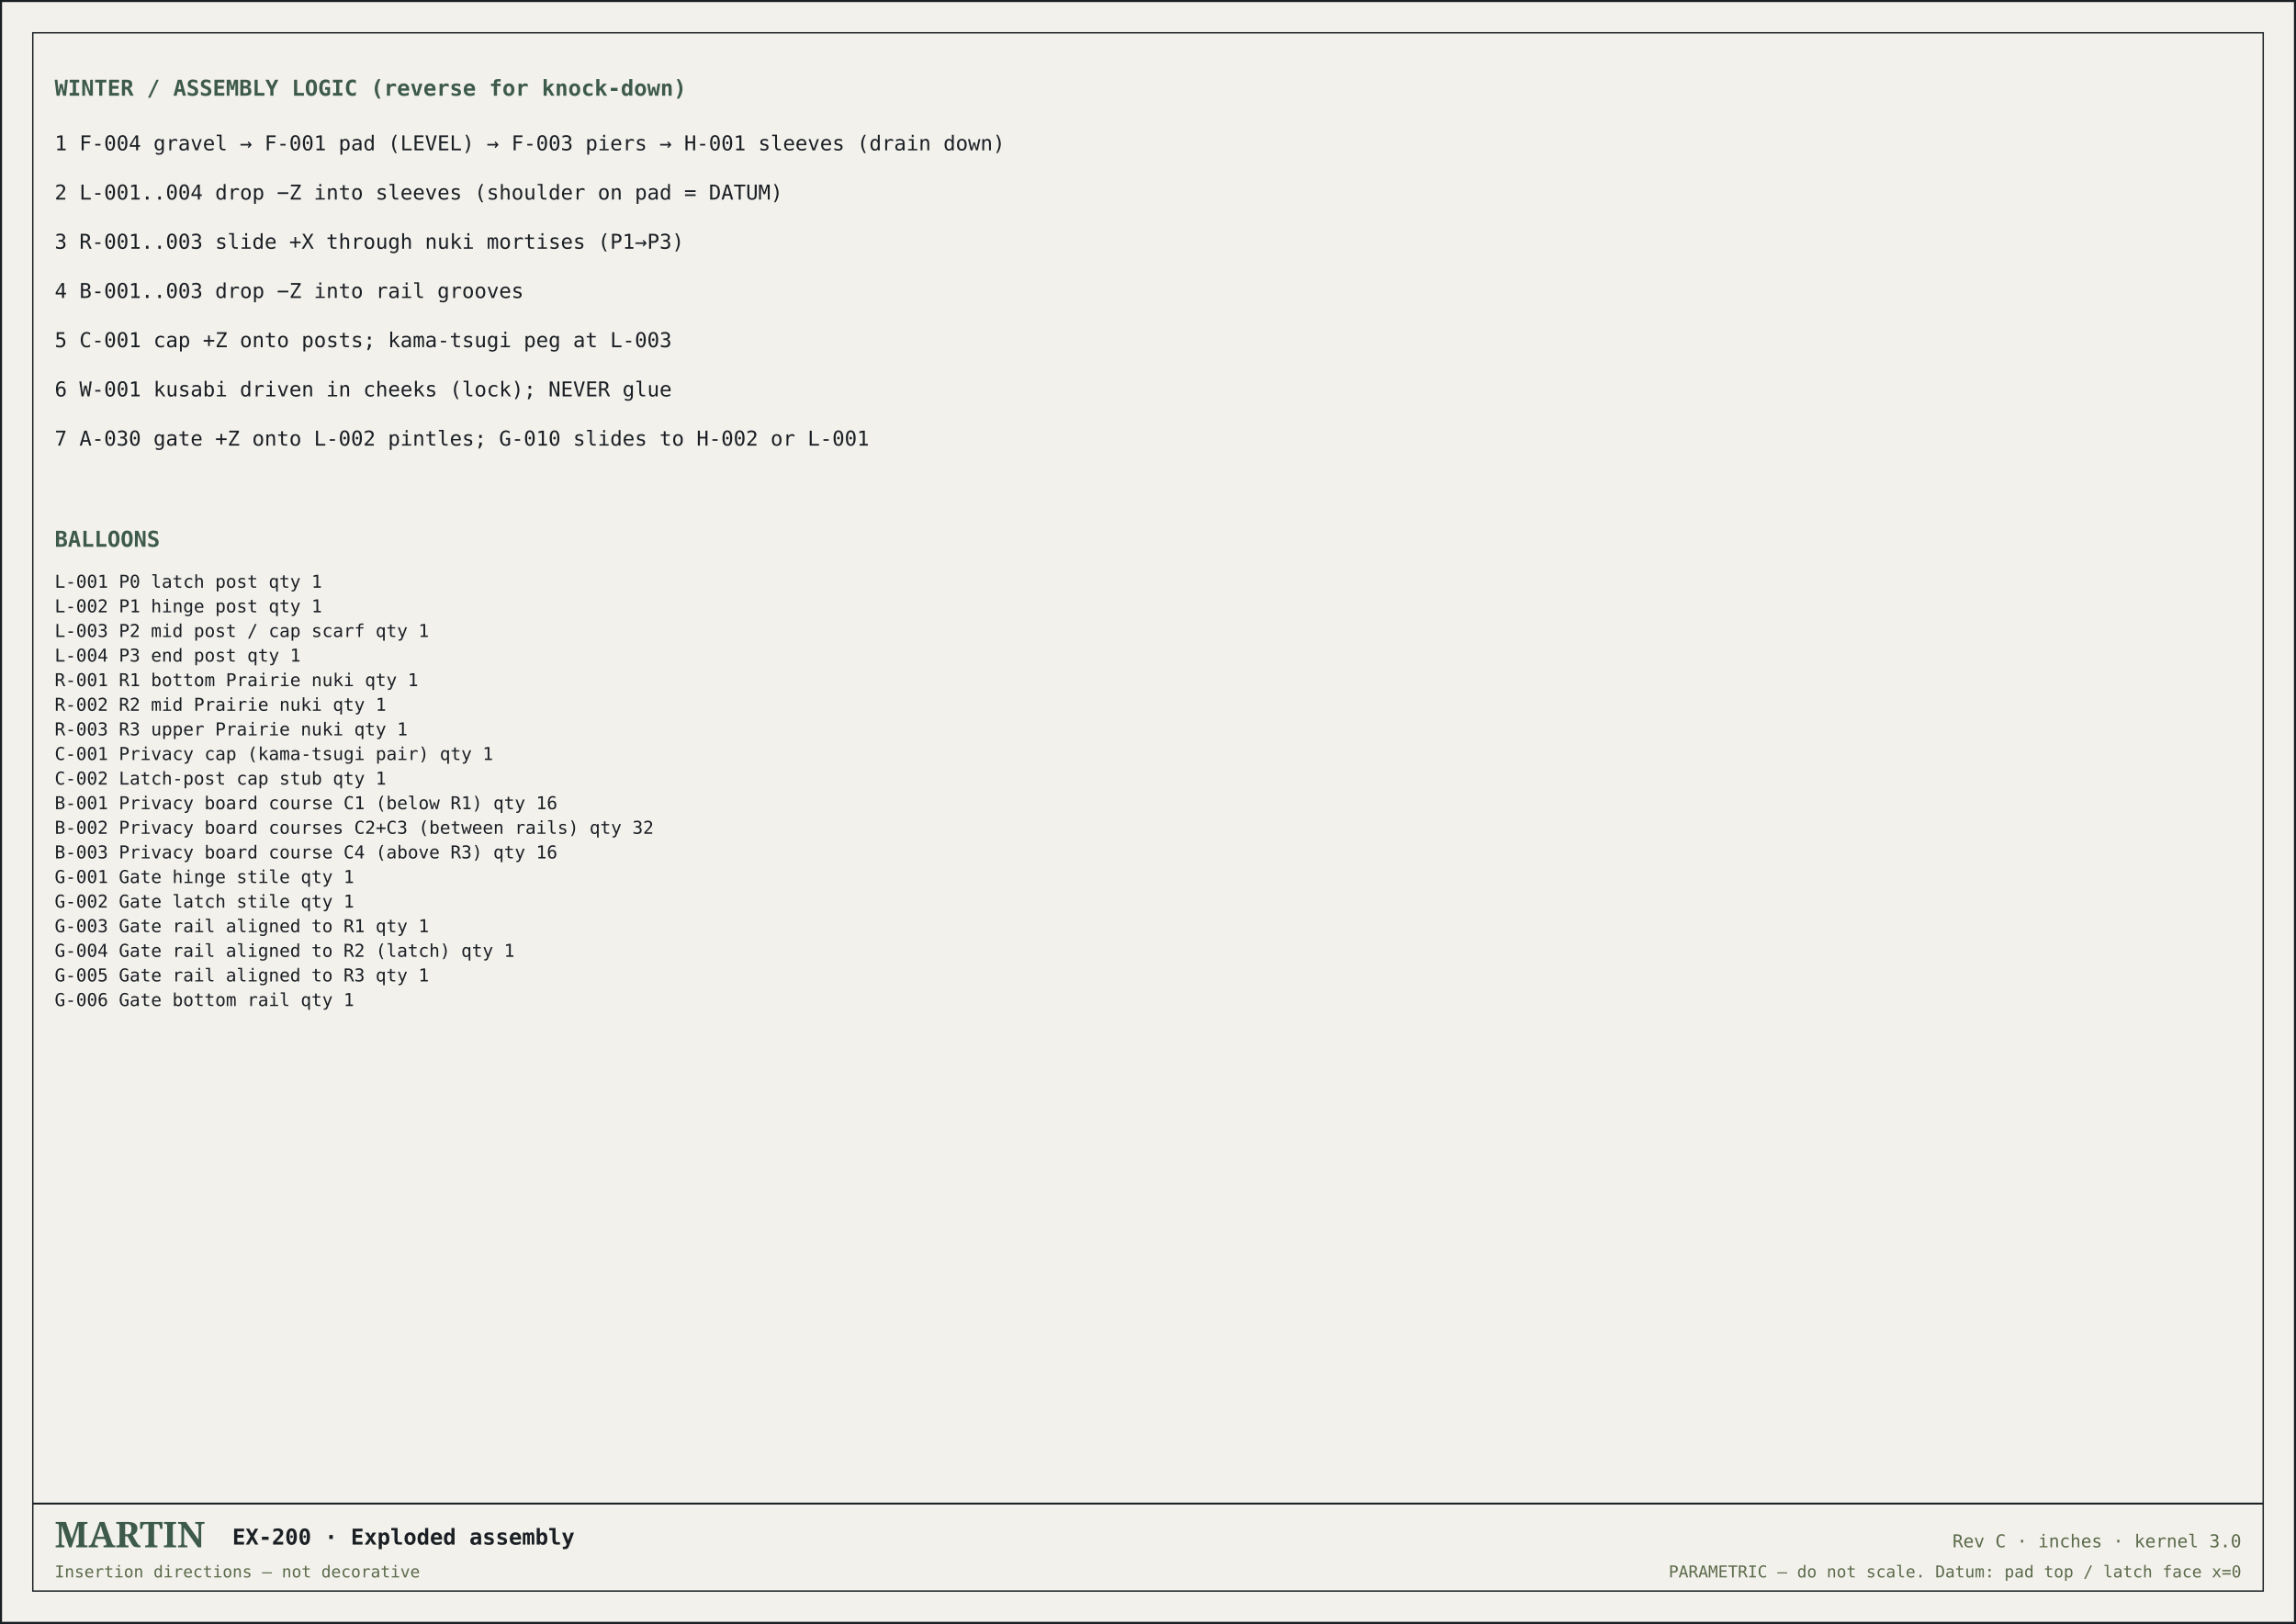
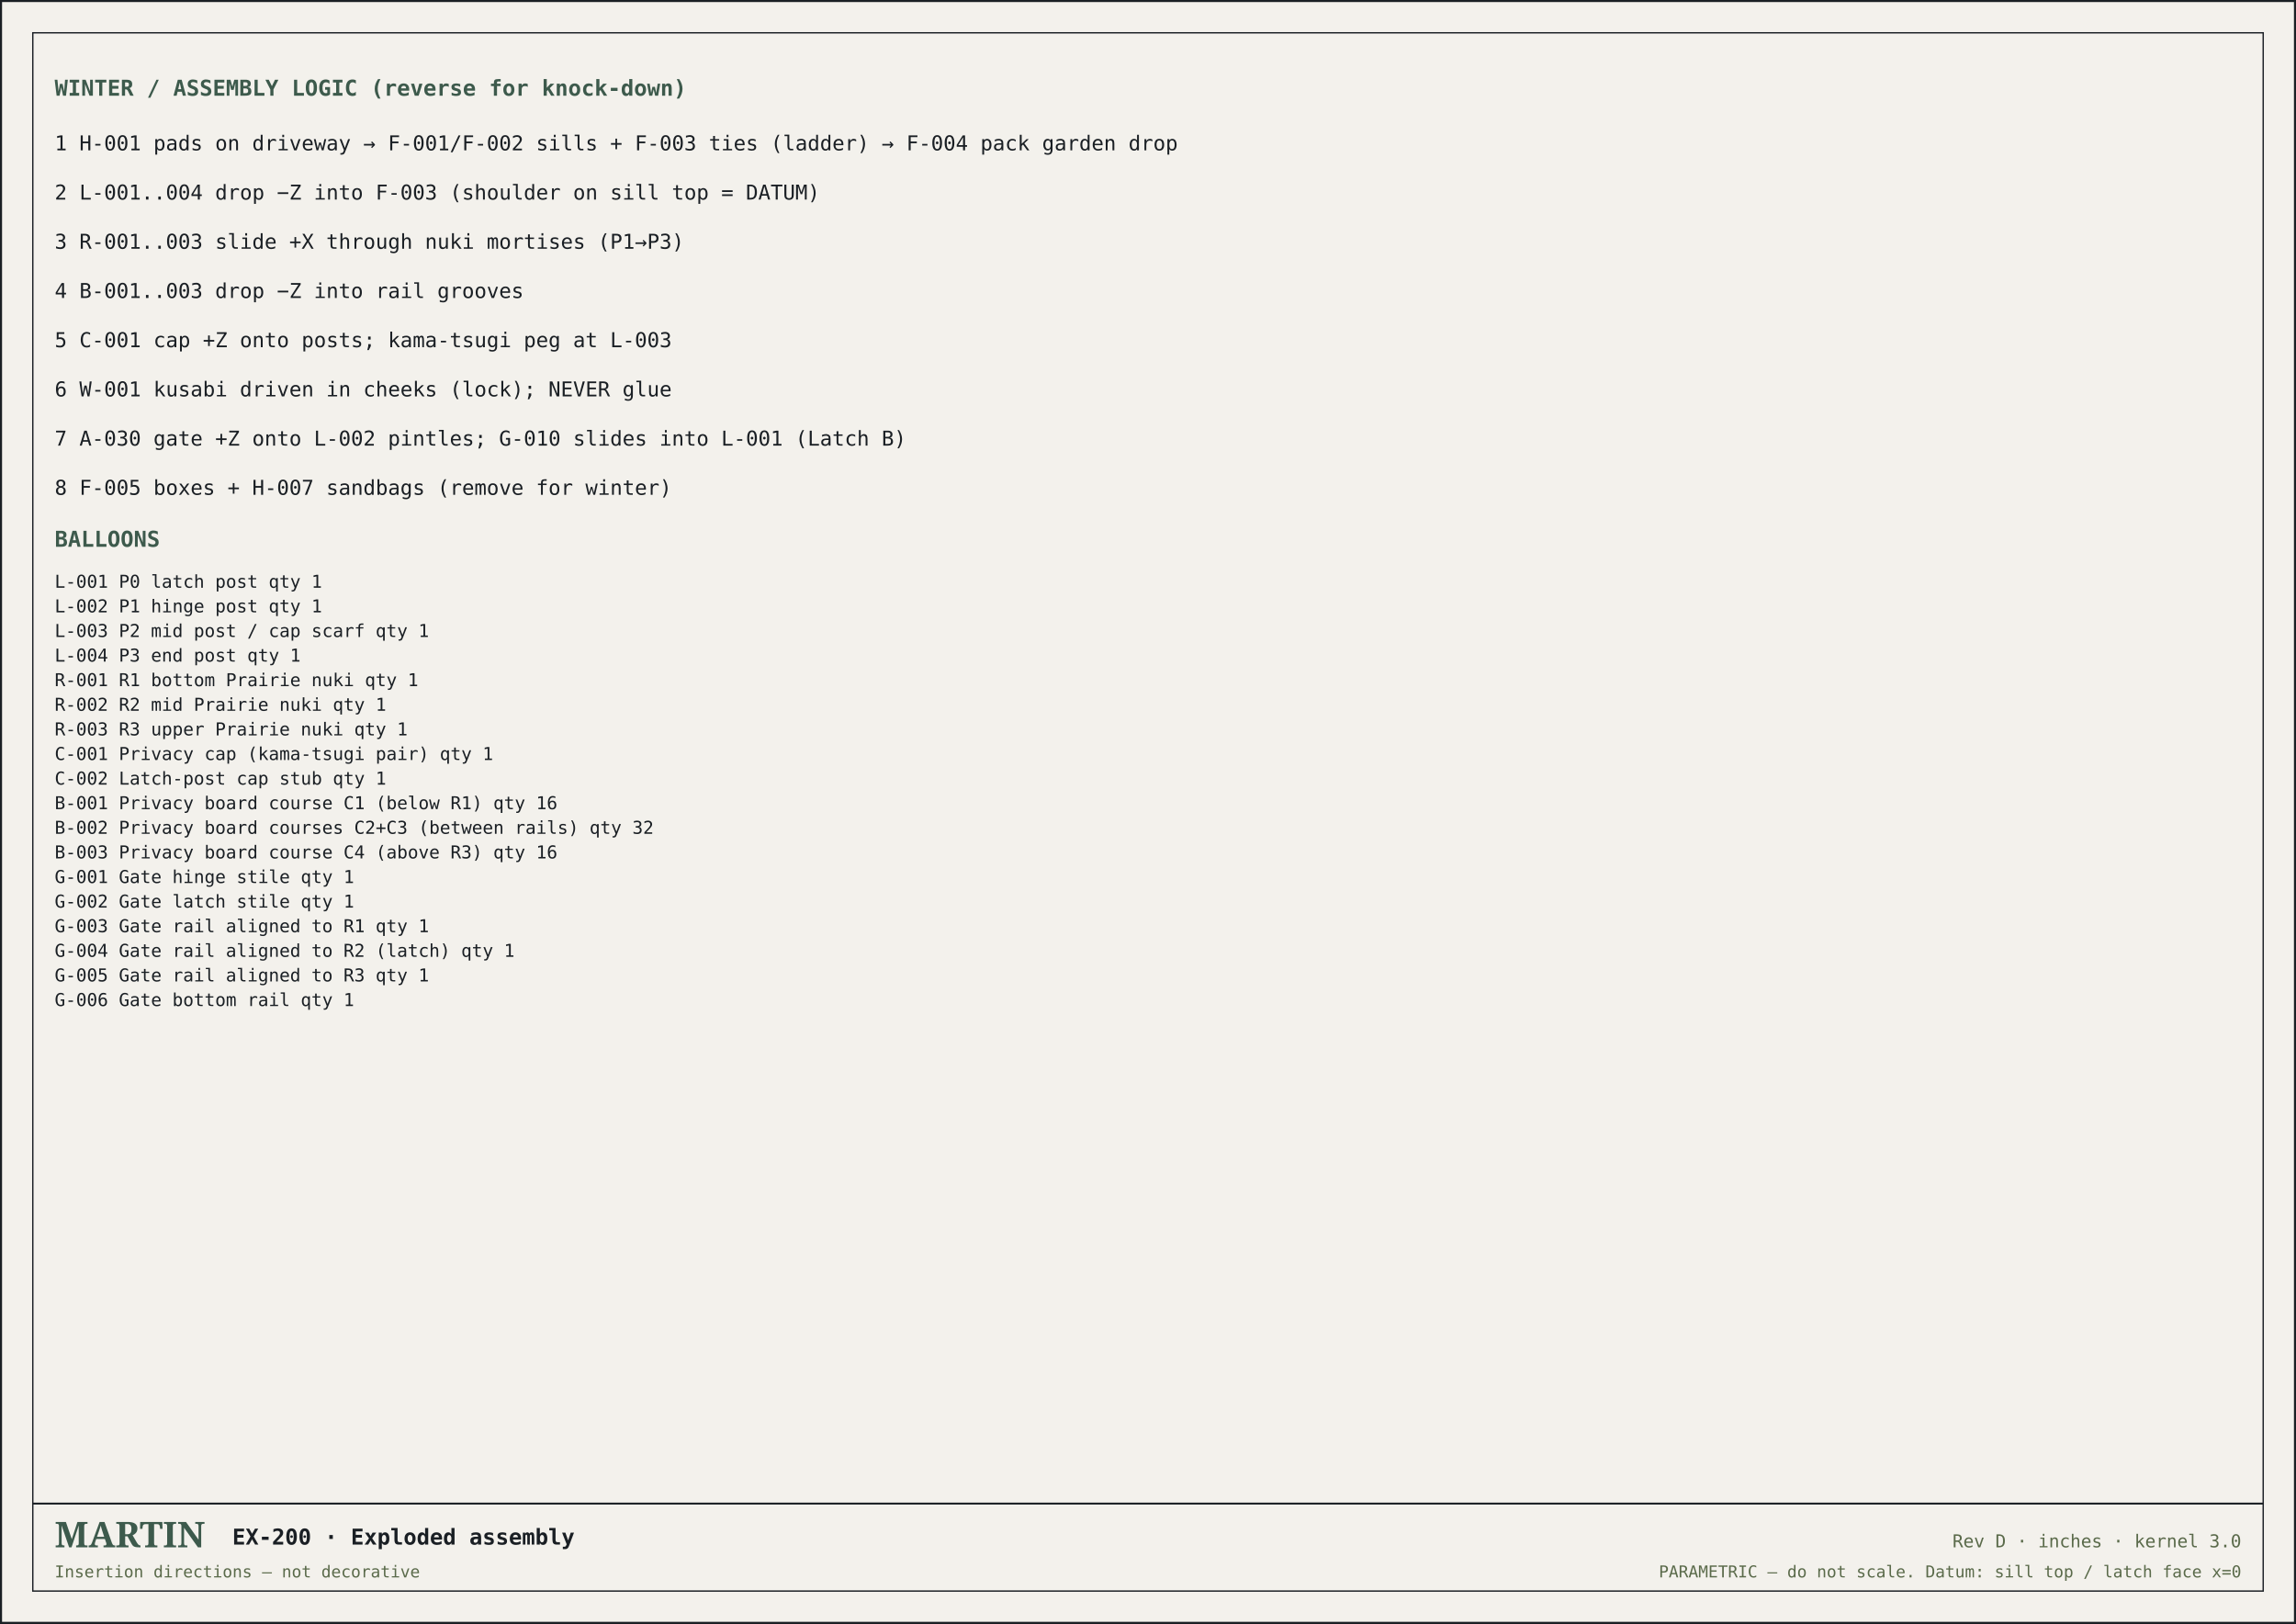
<svg xmlns="http://www.w3.org/2000/svg" width="1680" height="1188" viewBox="0 0 1680 1188">
  <rect x="0.0" y="0.0" width="1680.0" height="1188.0" fill="#f3f1ec" stroke="#1a1f24" stroke-width="3" />
  <rect x="24.0" y="24.0" width="1632.0" height="1140.0" fill="none" stroke="#1a1f24" stroke-width="1" />
  <line x1="24.0" y1="1100.0" x2="1656.0" y2="1100.0" stroke="#1a1f24" stroke-width="1.4" />
  <text x="40.0" y="1132.0" font-family="Georgia, serif" font-size="26" fill="#3d5a4c" text-anchor="start" font-weight="600">MARTIN</text>
  <text x="170.0" y="1130.0" font-family="IBM Plex Mono, Menlo, monospace" font-size="16" fill="#1a1f24" text-anchor="start" font-weight="600">EX-200  ·  Exploded assembly</text>
  <text x="40.0" y="1154.0" font-family="IBM Plex Mono, Menlo, monospace" font-size="12" fill="#5a6a4a" text-anchor="start">Insertion directions — not decorative</text>
-   <text x="1640.0" y="1132.0" font-family="IBM Plex Mono, Menlo, monospace" font-size="13" fill="#5a6a4a" text-anchor="end">Rev C  ·  inches  ·  kernel 3.0</text>
-   <text x="1640.0" y="1154.0" font-family="IBM Plex Mono, Menlo, monospace" font-size="12" fill="#5a6a4a" text-anchor="end">PARAMETRIC — do not scale. Datum: pad top / latch face x=0</text>
+   <text x="1640.0" y="1132.0" font-family="IBM Plex Mono, Menlo, monospace" font-size="13" fill="#5a6a4a" text-anchor="end">Rev D  ·  inches  ·  kernel 3.0</text>
+   <text x="1640.0" y="1154.0" font-family="IBM Plex Mono, Menlo, monospace" font-size="12" fill="#5a6a4a" text-anchor="end">PARAMETRIC — do not scale. Datum: sill top / latch face x=0</text>
  <text x="40.0" y="70.0" font-family="IBM Plex Mono, Menlo, monospace" font-size="16" fill="#3d5a4c" text-anchor="start" font-weight="600">WINTER / ASSEMBLY LOGIC  (reverse for knock-down)</text>
-   <text x="40.0" y="110.0" font-family="IBM Plex Mono, Menlo, monospace" font-size="15" fill="#1a1f24" text-anchor="start">1  F-004 gravel  →  F-001 pad (LEVEL)  →  F-003 piers  →  H-001 sleeves (drain down)</text>
-   <text x="40.0" y="146.0" font-family="IBM Plex Mono, Menlo, monospace" font-size="15" fill="#1a1f24" text-anchor="start">2  L-001..004 drop −Z into sleeves (shoulder on pad = DATUM)</text>
+   <text x="40.0" y="110.0" font-family="IBM Plex Mono, Menlo, monospace" font-size="15" fill="#1a1f24" text-anchor="start">1  H-001 pads on driveway  →  F-001/F-002 sills + F-003 ties (ladder)  →  F-004 pack garden drop</text>
+   <text x="40.0" y="146.0" font-family="IBM Plex Mono, Menlo, monospace" font-size="15" fill="#1a1f24" text-anchor="start">2  L-001..004 drop −Z into F-003 (shoulder on sill top = DATUM)</text>
  <text x="40.0" y="182.0" font-family="IBM Plex Mono, Menlo, monospace" font-size="15" fill="#1a1f24" text-anchor="start">3  R-001..003 slide +X through nuki mortises (P1→P3)</text>
  <text x="40.0" y="218.0" font-family="IBM Plex Mono, Menlo, monospace" font-size="15" fill="#1a1f24" text-anchor="start">4  B-001..003 drop −Z into rail grooves</text>
  <text x="40.0" y="254.0" font-family="IBM Plex Mono, Menlo, monospace" font-size="15" fill="#1a1f24" text-anchor="start">5  C-001 cap +Z onto posts; kama-tsugi peg at L-003</text>
  <text x="40.0" y="290.0" font-family="IBM Plex Mono, Menlo, monospace" font-size="15" fill="#1a1f24" text-anchor="start">6  W-001 kusabi driven in cheeks (lock); NEVER glue</text>
-   <text x="40.0" y="326.0" font-family="IBM Plex Mono, Menlo, monospace" font-size="15" fill="#1a1f24" text-anchor="start">7  A-030 gate +Z onto L-002 pintles; G-010 slides to H-002 or L-001</text>
+   <text x="40.0" y="326.0" font-family="IBM Plex Mono, Menlo, monospace" font-size="15" fill="#1a1f24" text-anchor="start">7  A-030 gate +Z onto L-002 pintles; G-010 slides into L-001 (Latch B)</text>
+   <text x="40.0" y="362.0" font-family="IBM Plex Mono, Menlo, monospace" font-size="15" fill="#1a1f24" text-anchor="start">8  F-005 boxes + H-007 sandbags (remove for winter)</text>
  <text x="40.0" y="400.0" font-family="IBM Plex Mono, Menlo, monospace" font-size="16" fill="#3d5a4c" text-anchor="start" font-weight="600">BALLOONS</text>
  <text x="40.0" y="430.0" font-family="IBM Plex Mono, Menlo, monospace" font-size="13" fill="#1a1f24" text-anchor="start">L-001   P0 latch post                                     qty 1</text>
  <text x="40.0" y="448.0" font-family="IBM Plex Mono, Menlo, monospace" font-size="13" fill="#1a1f24" text-anchor="start">L-002   P1 hinge post                                     qty 1</text>
  <text x="40.0" y="466.0" font-family="IBM Plex Mono, Menlo, monospace" font-size="13" fill="#1a1f24" text-anchor="start">L-003   P2 mid post / cap scarf                           qty 1</text>
  <text x="40.0" y="484.0" font-family="IBM Plex Mono, Menlo, monospace" font-size="13" fill="#1a1f24" text-anchor="start">L-004   P3 end post                                       qty 1</text>
  <text x="40.0" y="502.0" font-family="IBM Plex Mono, Menlo, monospace" font-size="13" fill="#1a1f24" text-anchor="start">R-001   R1 bottom Prairie nuki                            qty 1</text>
  <text x="40.0" y="520.0" font-family="IBM Plex Mono, Menlo, monospace" font-size="13" fill="#1a1f24" text-anchor="start">R-002   R2 mid Prairie nuki                               qty 1</text>
  <text x="40.0" y="538.0" font-family="IBM Plex Mono, Menlo, monospace" font-size="13" fill="#1a1f24" text-anchor="start">R-003   R3 upper Prairie nuki                             qty 1</text>
  <text x="40.0" y="556.0" font-family="IBM Plex Mono, Menlo, monospace" font-size="13" fill="#1a1f24" text-anchor="start">C-001   Privacy cap (kama-tsugi pair)                     qty 1</text>
  <text x="40.0" y="574.0" font-family="IBM Plex Mono, Menlo, monospace" font-size="13" fill="#1a1f24" text-anchor="start">C-002   Latch-post cap stub                               qty 1</text>
  <text x="40.0" y="592.0" font-family="IBM Plex Mono, Menlo, monospace" font-size="13" fill="#1a1f24" text-anchor="start">B-001   Privacy board course C1 (below R1)                qty 16</text>
  <text x="40.0" y="610.0" font-family="IBM Plex Mono, Menlo, monospace" font-size="13" fill="#1a1f24" text-anchor="start">B-002   Privacy board courses C2+C3 (between rails)       qty 32</text>
  <text x="40.0" y="628.0" font-family="IBM Plex Mono, Menlo, monospace" font-size="13" fill="#1a1f24" text-anchor="start">B-003   Privacy board course C4 (above R3)                qty 16</text>
  <text x="40.0" y="646.0" font-family="IBM Plex Mono, Menlo, monospace" font-size="13" fill="#1a1f24" text-anchor="start">G-001   Gate hinge stile                                  qty 1</text>
  <text x="40.0" y="664.0" font-family="IBM Plex Mono, Menlo, monospace" font-size="13" fill="#1a1f24" text-anchor="start">G-002   Gate latch stile                                  qty 1</text>
  <text x="40.0" y="682.0" font-family="IBM Plex Mono, Menlo, monospace" font-size="13" fill="#1a1f24" text-anchor="start">G-003   Gate rail aligned to R1                           qty 1</text>
  <text x="40.0" y="700.0" font-family="IBM Plex Mono, Menlo, monospace" font-size="13" fill="#1a1f24" text-anchor="start">G-004   Gate rail aligned to R2 (latch)                   qty 1</text>
  <text x="40.0" y="718.0" font-family="IBM Plex Mono, Menlo, monospace" font-size="13" fill="#1a1f24" text-anchor="start">G-005   Gate rail aligned to R3                           qty 1</text>
  <text x="40.0" y="736.0" font-family="IBM Plex Mono, Menlo, monospace" font-size="13" fill="#1a1f24" text-anchor="start">G-006   Gate bottom rail                                  qty 1</text>
</svg>
